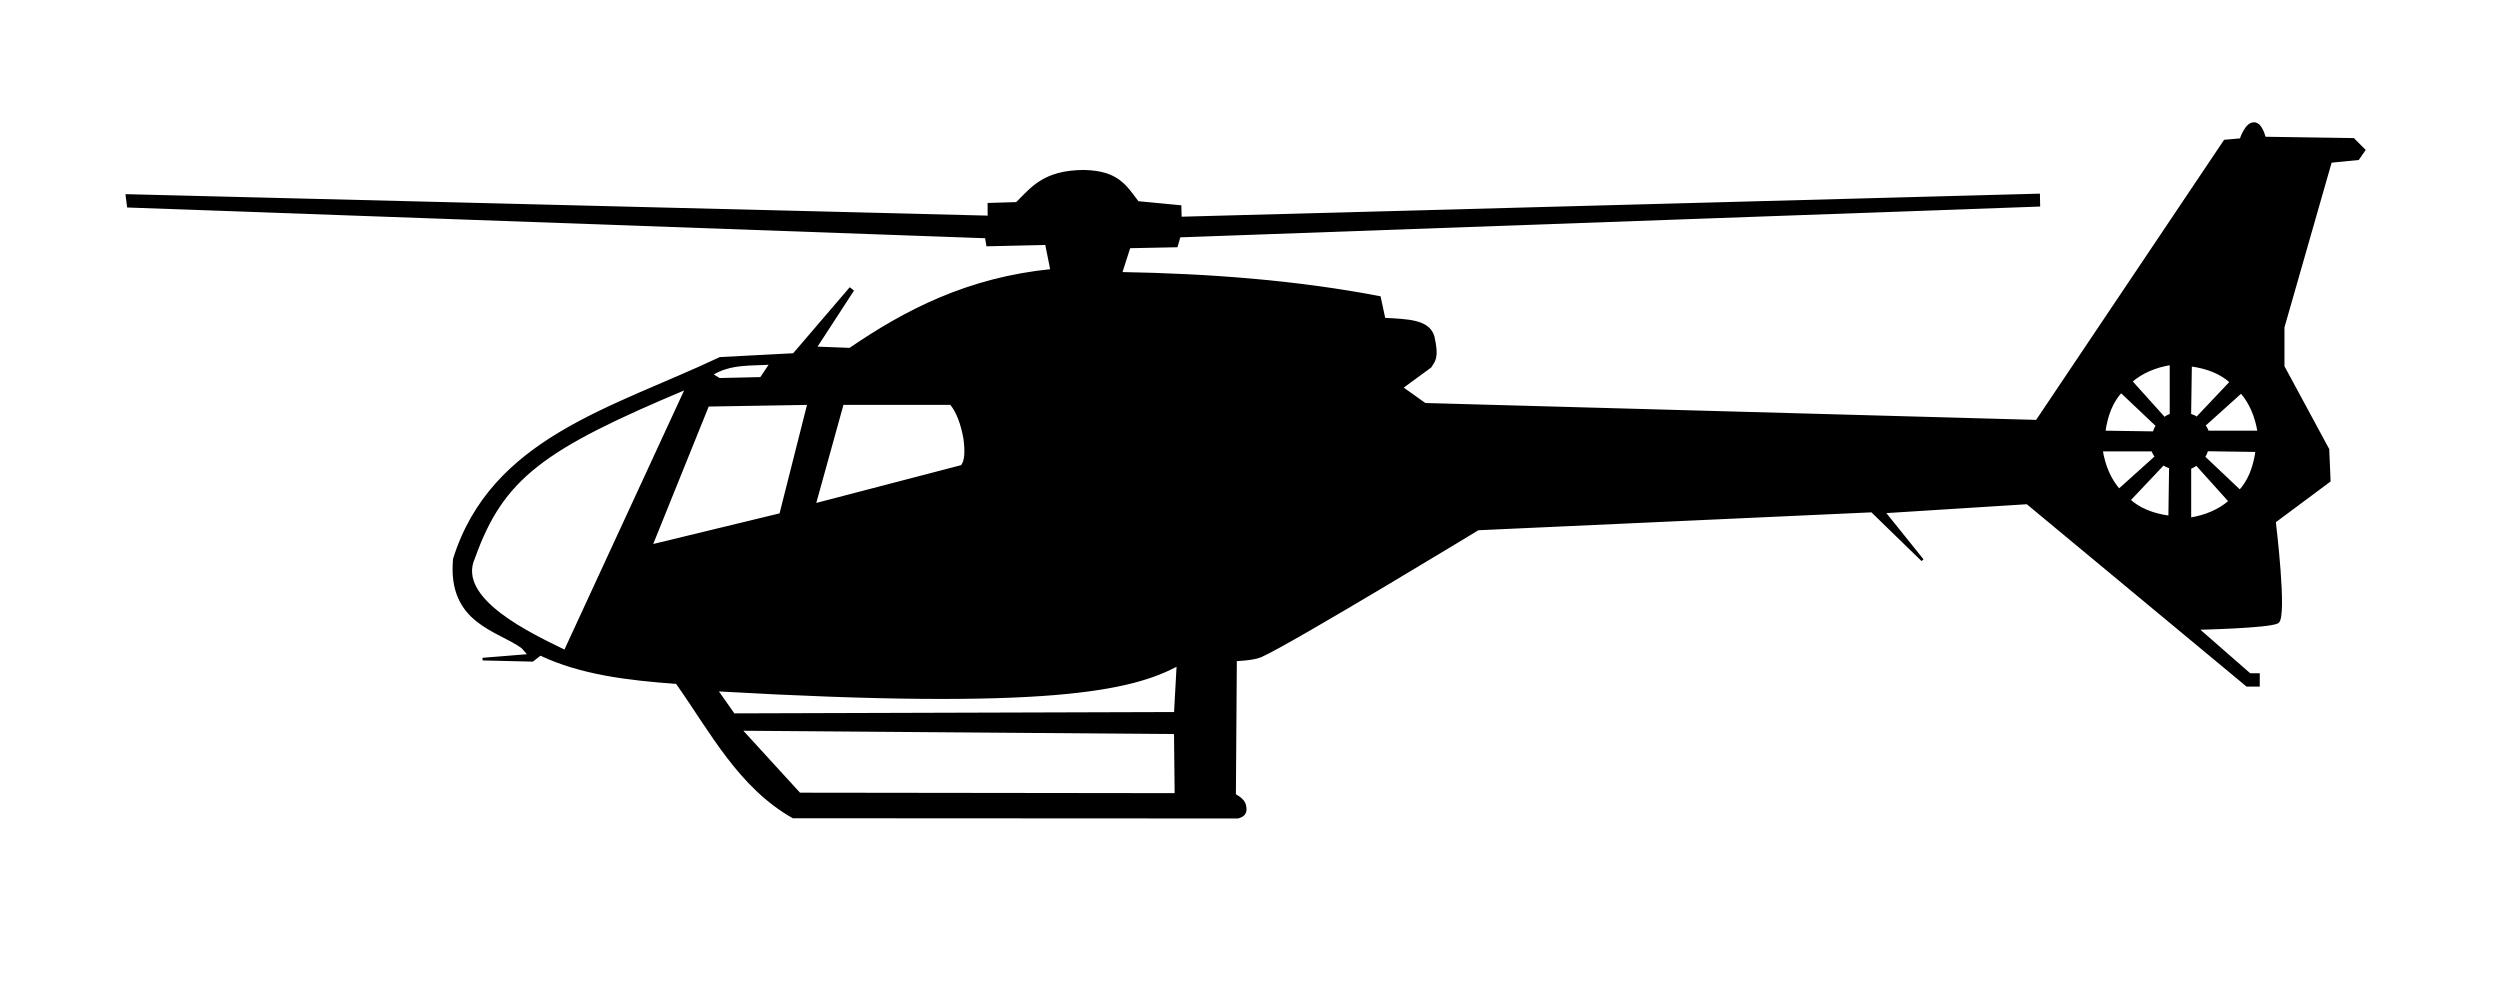
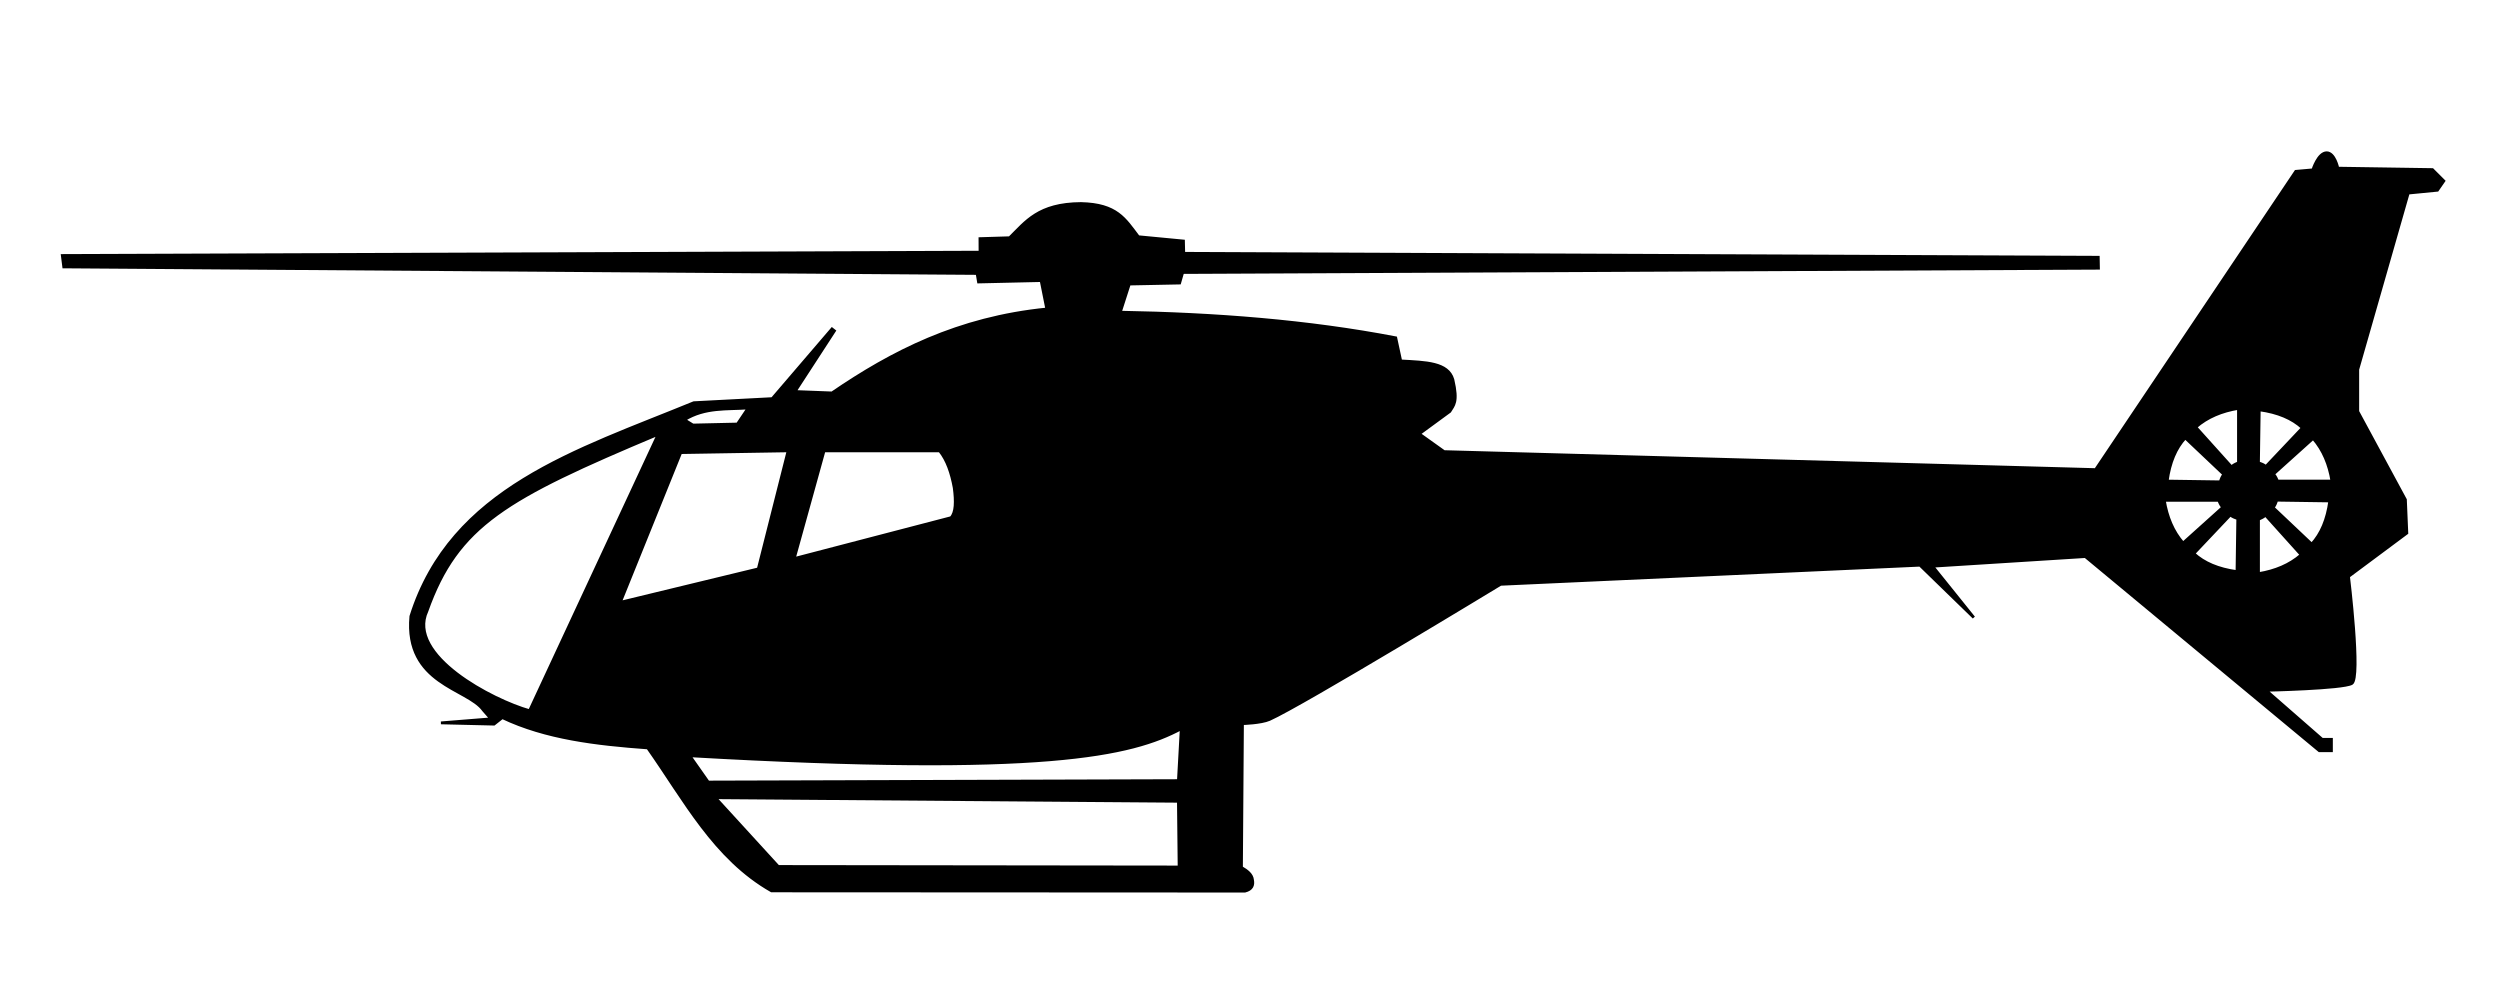
- <svg xmlns="http://www.w3.org/2000/svg" id="svg8" version="1.1" viewBox="0 0 250 100" height="100mm" width="250mm">
-   <defs id="defs2" />
-   <g style="display:inline" id="layer2">
-     <path id="path840" transform="scale(0.2645833)" d="m 851.891,46.711 c -3.036,-0.025 -4.926,6.062 -4.926,6.062 l -6.072,0.537 -71.07,105.893 -231.285,-6.389 -8.838,-6.312 10.859,-7.955 c 1.304,-2.19 2.972,-3.194 1.084,-11.312 -1.751,-6.017 -9.546,-6.119 -18.51,-6.617 l -1.768,-8.209 c -31.133,-5.964 -63.971,-8.512 -97.793,-9.098 l 3.213,-10 17.857,-0.357 1.072,-3.735 324.861,-11.635 -0.073,-3.883 -324.392,8.715 -0.102,-4.363 L 430,76.523 c -4.802,-6.322 -7.632,-11.497 -20.357,-11.785 -15.159,0.08 -19.596,6.506 -25.357,12.143 l -10.523,0.317 0.027,4.806 -325.806,-8.107 0.506,4.041 324.258,11.617 0.506,3.029 22.223,-0.504 2.02,10.102 c -31.626,3.165 -55.031,15.297 -76.266,29.799 l -13.133,-0.506 14.006,-21.541 -0.873,-0.682 -21.213,24.748 -27.842,1.453 c -40.584,19.184 -86.163,30.341 -100.447,75.824 -2.216,24.075 16.681,26.626 25.758,33.336 l 2.693,3.072 -17.768,1.428 18.84,0.447 2.947,-2.322 c 15.349,7.305 33.282,9.439 51.623,10.76 13.023,18.474 23.662,39.229 43.943,50.76 l 168.094,0.088 c 2.509,-0.644 3.02,-2.109 2.678,-3.928 -0.172,-2.005 -1.927,-3.291 -3.928,-4.465 l 0.357,-51.072 c 0,0 6.621,-0.177 9.574,-1.484 11.468,-5.077 82.076,-47.982 82.076,-47.982 l 148.885,-6.783 19.107,18.572 -14.643,-18.215 54.236,-3.424 83.084,68.943 h 4.293 v -4.041 h -3.283 L 830.346,237.541 c 0,0 27.181,-0.583 30.447,-2.408 3.259,-1.821 -1.152,-37.998 -1.152,-37.998 l 20.707,-15.404 -0.504,-11.869 -16.922,-31.314 v -14.9 l 17.932,-62.629 10.354,-1.01 2.273,-3.283 -4.041,-4.041 -33.588,-0.506 c 0,0 -1.115,-5.443 -3.961,-5.467 z m -560.412,90.594 -3.84,5.715 -15.803,0.357 -3.037,-1.875 c 7.384,-4.55 15.073,-3.642 22.68,-4.197 z m 529.072,0.141 v 19.32 c -0.802,0.426 -1.396,0.491 -2.498,1.443 l -12.672,-14.086 c 4.095,-3.582 9.224,-5.705 15.17,-6.678 z m 7.367,0.514 c 6.655,0.9 11.725,3.077 15.35,6.418 l -12.99,13.729 c -0.694,-0.642 -1.651,-0.985 -2.635,-1.295 z m -568.365,8.654 -45.98,99.555 c -12.58,-6.142 -41.79,-19.603 -34.52,-35.402 10.881,-30.501 26.374,-41.436 80.5,-64.152 z m 542.1,1.305 13.729,12.99 c -0.642,0.694 -0.985,1.651 -1.295,2.635 l -18.852,-0.275 c 0.9,-6.655 3.077,-11.725 6.418,-15.35 z m 45.41,0.188 c 3.582,4.095 5.705,9.224 6.678,15.17 h -19.32 c -0.426,-0.802 -0.491,-1.396 -1.443,-2.498 z m -541.41,4.42 -10.607,41.92 -48.992,11.871 21.465,-53.16 z m 12.752,0 h 41.037 c 2.649,3.269 4.209,7.846 5.178,13.131 0.63,4.833 0.58,8.792 -1.137,10.607 l -55.684,14.521 z m 515.725,17.516 18.852,0.275 c -0.9,6.655 -3.077,11.725 -6.418,15.35 l -13.729,-12.99 c 0.642,-0.694 0.985,-1.651 1.295,-2.635 z m -39.912,0.062 h 19.318 c 0.426,0.802 0.491,1.396 1.443,2.498 l -14.086,12.672 c -3.582,-4.095 -5.703,-9.224 -6.676,-15.17 z m 23.461,5.17 c 0.694,0.642 1.651,0.985 2.635,1.295 l -0.275,18.852 c -6.655,-0.9 -11.725,-3.077 -15.35,-6.418 z m 12.484,0.102 12.672,14.086 c -4.095,3.582 -9.224,5.705 -15.17,6.678 v -19.32 c 0.802,-0.426 1.396,-0.491 2.498,-1.443 z m -384.938,75.803 -1.01,18.436 -166.928,0.506 -6.566,-9.344 c 125.928,7.194 156.85,-0.185 174.504,-9.598 z m -165.412,24.496 164.402,1.264 0.25,23.336 -142.322,-0.178 z" style="fill:#000000;fill-opacity:1;stroke:#000000;stroke-width:1px;stroke-linecap:butt;stroke-linejoin:miter;stroke-opacity:1" />
+ <svg xmlns="http://www.w3.org/2000/svg" width="250mm" height="100mm" version="1.1" viewBox="0 0 250 100">
+   <g transform="matrix(1.0646 0 0 1.0646 -7.278 2.12)">
+     <path transform="scale(.26458)" d="m851.89 46.711c-3.036-0.025-4.926 6.062-4.926 6.062l-6.072 0.537-71.07 105.89-231.29-6.389-8.838-6.312 10.859-7.955c1.304-2.19 2.972-3.195 1.084-11.312-1.75-6.017-9.546-6.119-18.51-6.617l-1.768-8.209c-31.133-5.964-63.971-8.512-97.793-9.098l3.213-10 17.857-0.357 1.072-3.735 325.13-1.522-0.073-3.884-324.67-1.398-0.102-4.363-16.008-1.528c-4.802-6.322-7.632-11.497-20.357-11.785-15.159 0.08-19.596 6.505-25.357 12.143l-10.523 0.317 0.027 4.806-325.81 1.186 0.506 4.041 324.26 2.324 0.506 3.029 22.223-0.504 2.019 10.102c-31.626 3.165-55.031 15.297-76.266 29.799l-13.133-0.506 14.006-21.541-0.873-0.682-21.213 24.748-27.842 1.453c-41.404 16.997-86.163 30.341-100.45 75.824-2.216 24.075 20.235 25.533 25.758 33.336l2.693 3.072-17.768 1.428 18.84 0.447 2.947-2.322c15.349 7.305 33.282 9.439 51.623 10.76 13.023 18.474 23.662 39.229 43.943 50.76l168.09 0.088c2.509-0.644 3.021-2.109 2.678-3.928-0.172-2.005-1.927-3.291-3.928-4.465l0.357-51.072s6.621-0.177 9.574-1.484c11.468-5.077 82.076-47.982 82.076-47.982l148.88-6.783 19.107 18.572-14.643-18.215 54.236-3.424 83.084 68.943h4.293v-4.041h-3.283l-19.949-17.426s27.181-0.583 30.447-2.408c3.259-1.821-1.152-37.998-1.152-37.998l20.707-15.404-0.504-11.869-16.922-31.314v-14.9l17.932-62.629 10.354-1.01 2.273-3.283-4.041-4.041-33.588-0.506s-1.115-5.443-3.961-5.467zm-560.41 90.594-3.84 5.715-15.803 0.357-3.037-1.875c7.385-4.55 15.073-3.642 22.68-4.197zm529.07 0.141v19.32c-0.802 0.426-1.396 0.491-2.498 1.443l-12.672-14.086c4.095-3.582 9.224-5.705 15.17-6.678zm7.367 0.514c6.655 0.9 11.725 3.077 15.35 6.418l-12.99 13.729c-0.694-0.642-1.651-0.985-2.635-1.295zm-568.37 8.654-45.707 98.188c-13.127-3.682-43.703-19.603-36.433-35.402 10.881-30.501 28.014-40.07 82.14-62.786zm542.1 1.305 13.729 12.99c-0.642 0.694-0.985 1.651-1.295 2.635l-18.852-0.275c0.9-6.655 3.076-11.725 6.418-15.35zm45.41 0.188c3.582 4.095 5.705 9.224 6.678 15.17h-19.32c-0.426-0.802-0.491-1.396-1.443-2.498zm-541.41 4.42-10.607 41.92-48.992 11.871 21.465-53.16zm12.752 0h41.037c2.649 3.269 4.209 7.846 5.178 13.131 0.63 4.833 0.58 8.792-1.137 10.607l-55.684 14.521zm515.72 17.516 18.852 0.275c-0.9 6.655-3.076 11.725-6.418 15.35l-13.729-12.99c0.642-0.694 0.985-1.651 1.295-2.635zm-39.912 0.062h19.318c0.426 0.802 0.491 1.396 1.443 2.498l-14.086 12.672c-3.582-4.095-5.703-9.224-6.676-15.17zm23.461 5.17c0.694 0.642 1.651 0.985 2.635 1.295l-0.275 18.852c-6.655-0.9-11.725-3.077-15.35-6.418zm12.484 0.102 12.672 14.086c-4.095 3.582-9.224 5.705-15.17 6.678v-19.32c0.802-0.426 1.396-0.491 2.498-1.443zm-384.94 75.803-1.01 18.436-166.93 0.506-6.566-9.344c125.93 7.194 156.85-0.185 174.5-9.598zm-165.41 24.496 164.4 1.264 0.25 23.336-142.32-0.178z" stroke="#000" stroke-width="1px" />
  </g>
</svg>
